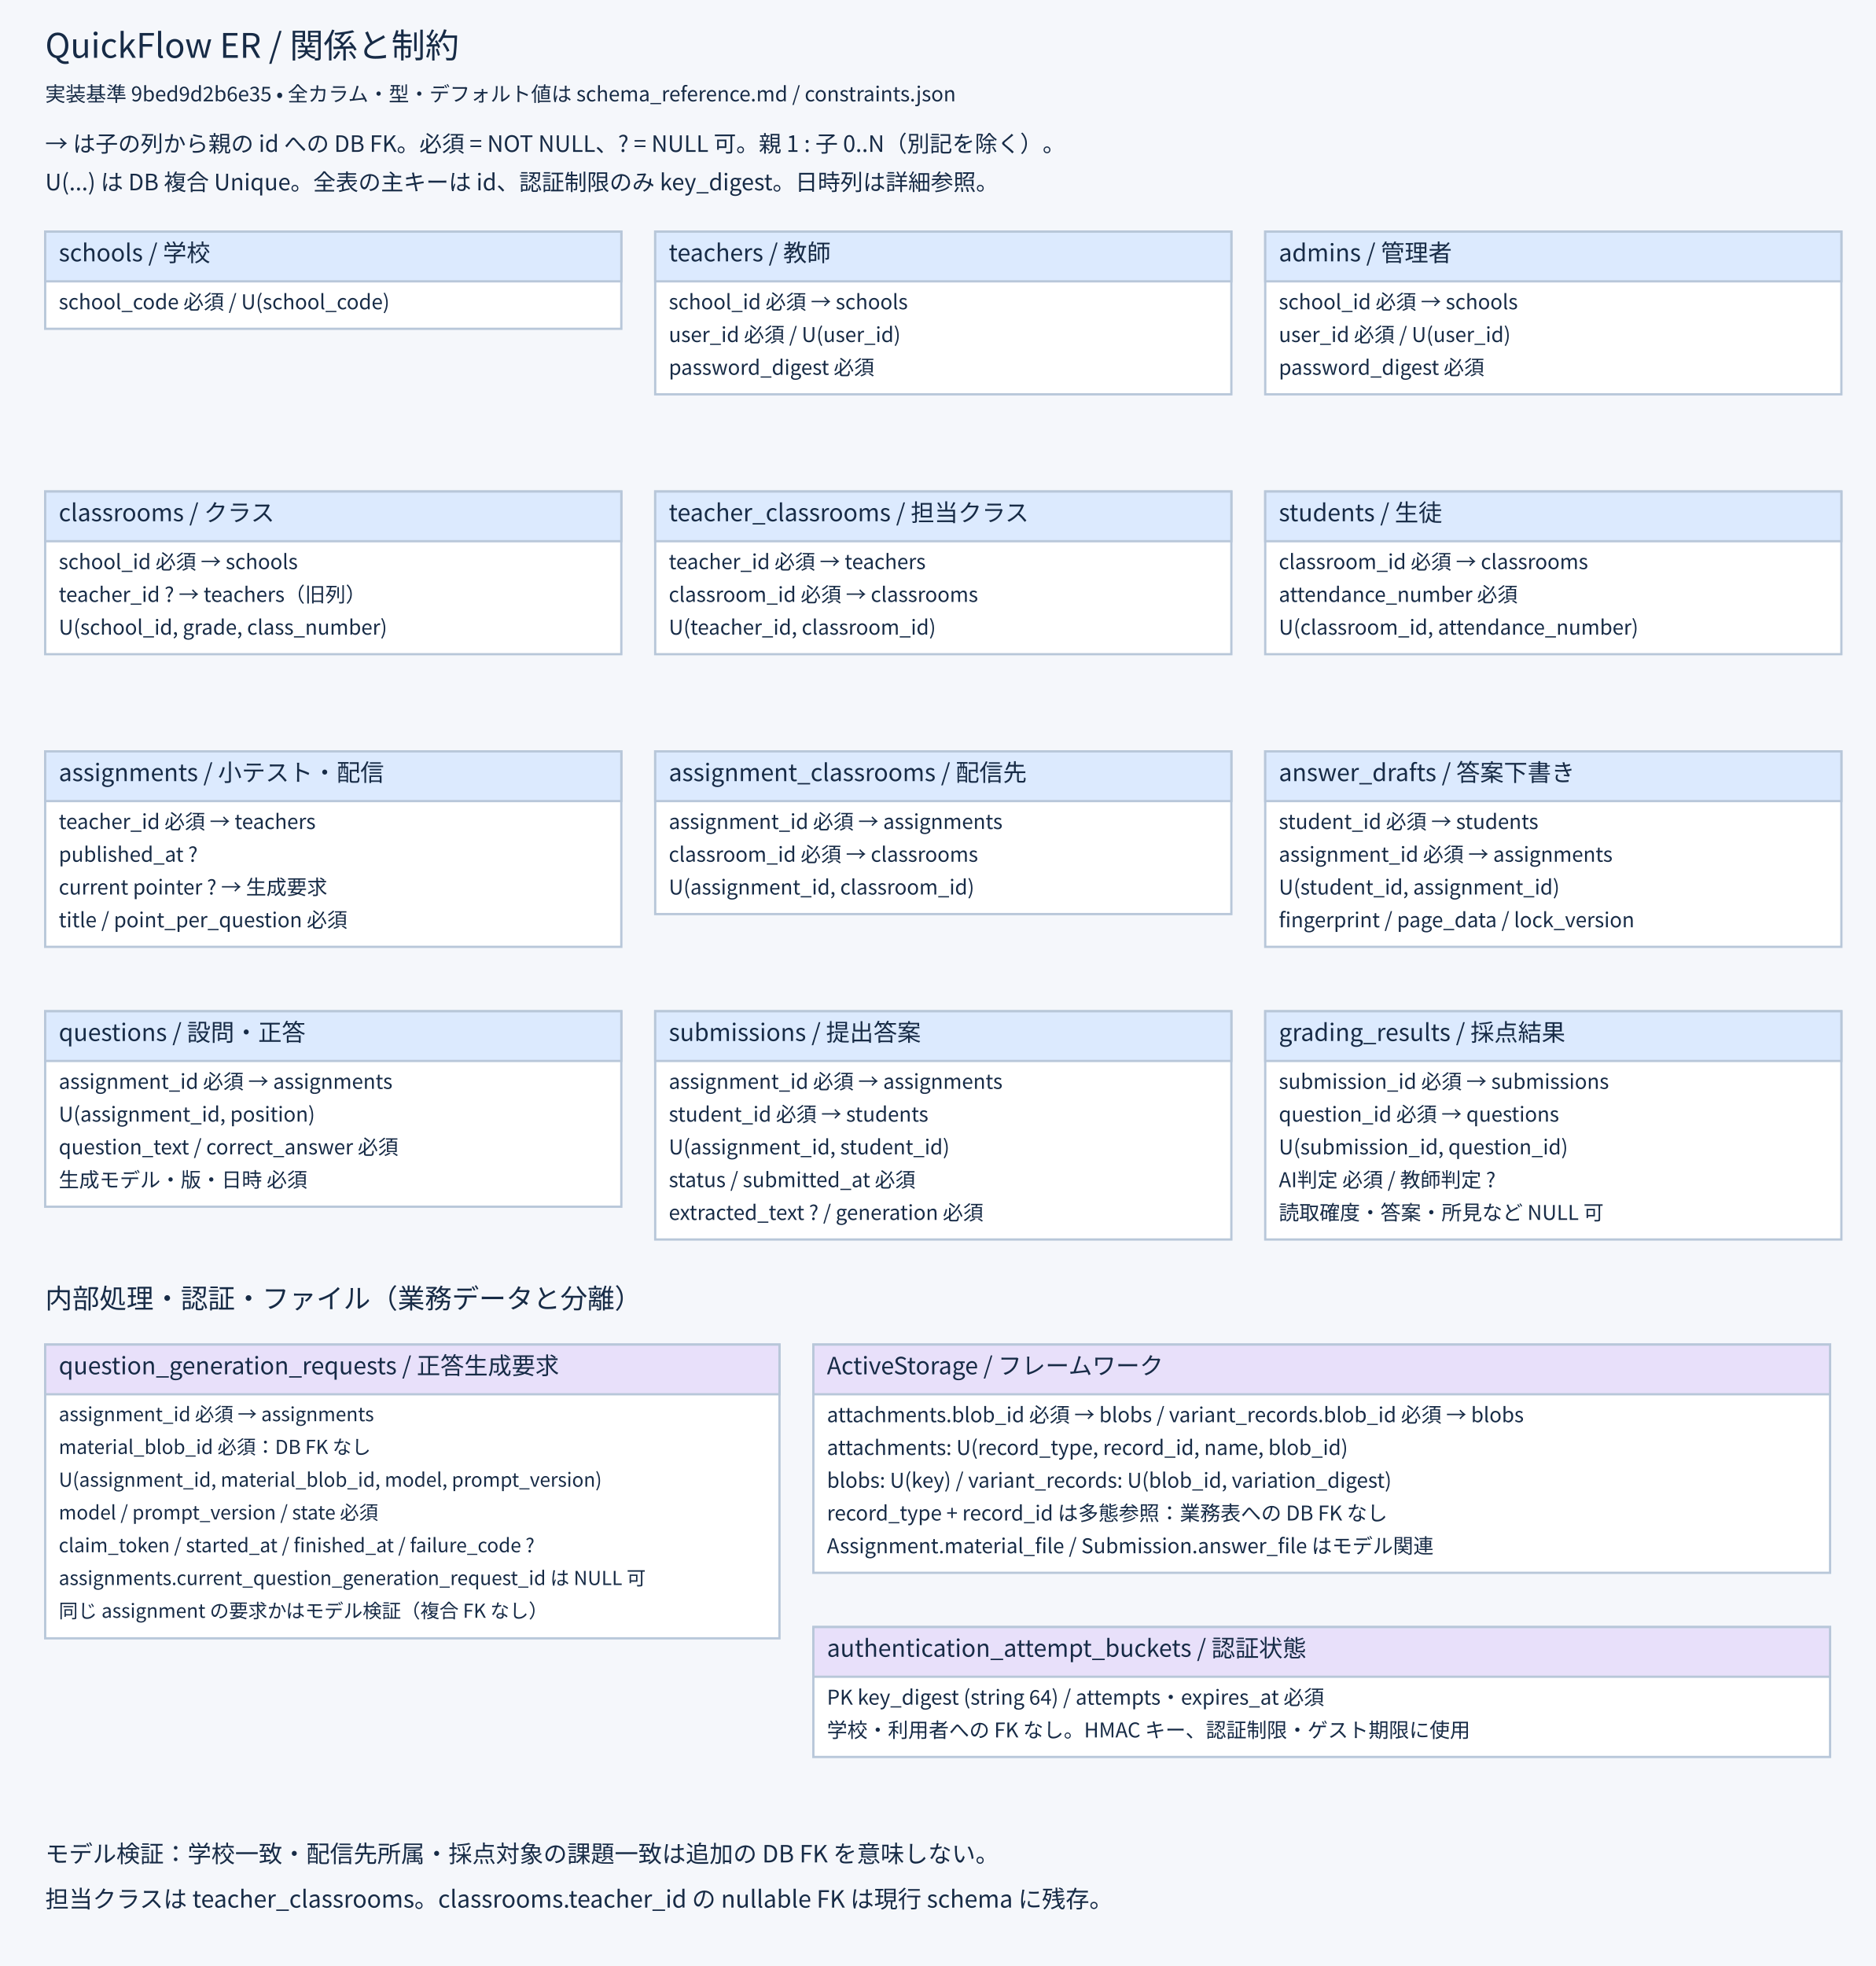
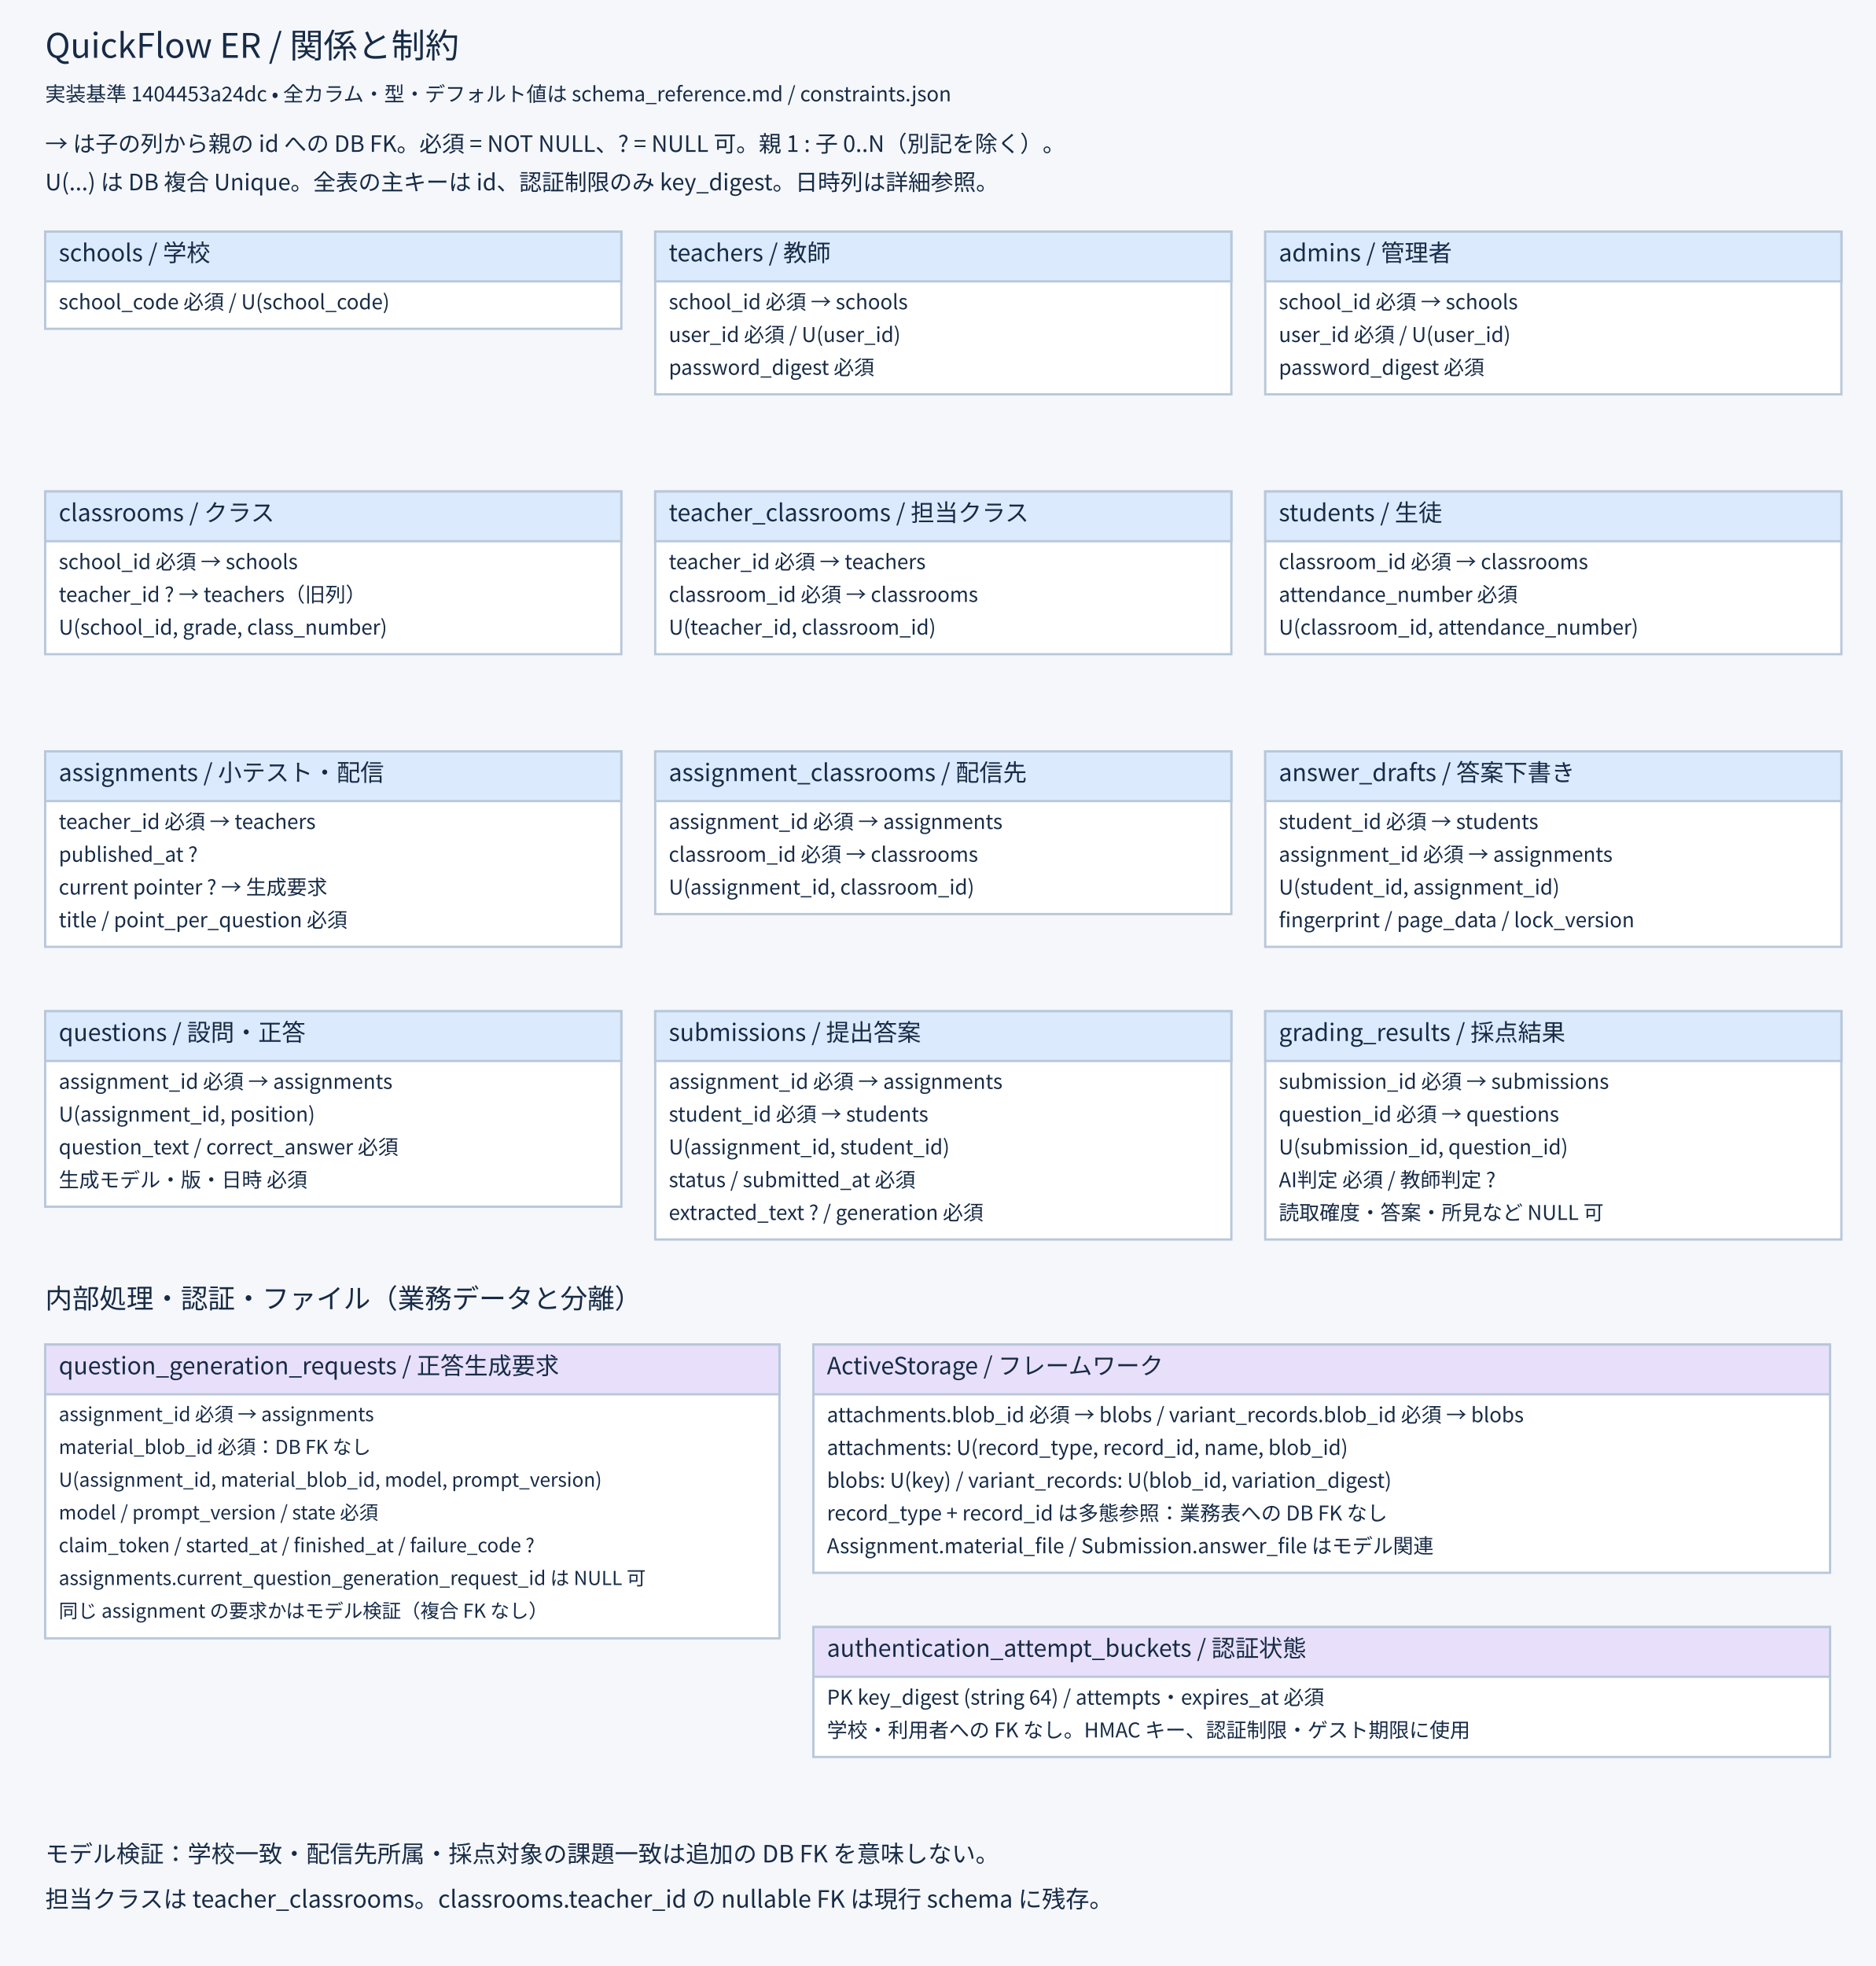
<svg xmlns="http://www.w3.org/2000/svg" width="1660" height="1740" viewBox="0 0 1660 1740" font-family="Hiragino Sans, Noto Sans CJK JP, sans-serif">
  <rect x="0" y="0" width="1660" height="1740" fill="#f5f7fb" stroke="#f5f7fb" stroke-width="2" />
  <text x="40" y="25" dominant-baseline="text-before-edge" font-size="30" fill="#172b46">QuickFlow ER / 関係と制約</text>
-   <text x="40" y="74" dominant-baseline="text-before-edge" font-size="18" fill="#172b46">実装基準 9bed9d2b6e35  •  全カラム・型・デフォルト値は schema_reference.md / constraints.json</text>
+   <text x="40" y="74" dominant-baseline="text-before-edge" font-size="18" fill="#172b46">実装基準 1404453a24dc  •  全カラム・型・デフォルト値は schema_reference.md / constraints.json</text>
  <text x="40" y="117" dominant-baseline="text-before-edge" font-size="20" fill="#172b46">→ は子の列から親の id への DB FK。必須 = NOT NULL、? = NULL 可。親 1 : 子 0..N（別記を除く）。</text>
  <text x="40" y="151" dominant-baseline="text-before-edge" font-size="20" fill="#172b46">U(...) は DB 複合 Unique。全表の主キーは id、認証制限のみ key_digest。日時列は詳細参照。</text>
  <rect x="40" y="205" width="510" height="86" fill="#ffffff" stroke="#b8c7d9" stroke-width="2" />
  <rect x="40" y="205" width="510" height="44" fill="#dceafe" stroke="#b8c7d9" stroke-width="2" />
  <text x="52" y="213" dominant-baseline="text-before-edge" font-size="21" fill="#172b46">schools / 学校</text>
  <text x="52" y="258" dominant-baseline="text-before-edge" font-size="18" fill="#172b46">school_code 必須 / U(school_code)</text>
  <rect x="580" y="205" width="510" height="144" fill="#ffffff" stroke="#b8c7d9" stroke-width="2" />
  <rect x="580" y="205" width="510" height="44" fill="#dceafe" stroke="#b8c7d9" stroke-width="2" />
  <text x="592" y="213" dominant-baseline="text-before-edge" font-size="21" fill="#172b46">teachers / 教師</text>
  <text x="592" y="258" dominant-baseline="text-before-edge" font-size="18" fill="#172b46">school_id 必須 → schools</text>
  <text x="592" y="287" dominant-baseline="text-before-edge" font-size="18" fill="#172b46">user_id 必須 / U(user_id)</text>
  <text x="592" y="316" dominant-baseline="text-before-edge" font-size="18" fill="#172b46">password_digest 必須</text>
  <rect x="1120" y="205" width="510" height="144" fill="#ffffff" stroke="#b8c7d9" stroke-width="2" />
  <rect x="1120" y="205" width="510" height="44" fill="#dceafe" stroke="#b8c7d9" stroke-width="2" />
  <text x="1132" y="213" dominant-baseline="text-before-edge" font-size="21" fill="#172b46">admins / 管理者</text>
  <text x="1132" y="258" dominant-baseline="text-before-edge" font-size="18" fill="#172b46">school_id 必須 → schools</text>
  <text x="1132" y="287" dominant-baseline="text-before-edge" font-size="18" fill="#172b46">user_id 必須 / U(user_id)</text>
  <text x="1132" y="316" dominant-baseline="text-before-edge" font-size="18" fill="#172b46">password_digest 必須</text>
  <rect x="40" y="435" width="510" height="144" fill="#ffffff" stroke="#b8c7d9" stroke-width="2" />
  <rect x="40" y="435" width="510" height="44" fill="#dceafe" stroke="#b8c7d9" stroke-width="2" />
  <text x="52" y="443" dominant-baseline="text-before-edge" font-size="21" fill="#172b46">classrooms / クラス</text>
  <text x="52" y="488" dominant-baseline="text-before-edge" font-size="18" fill="#172b46">school_id 必須 → schools</text>
  <text x="52" y="517" dominant-baseline="text-before-edge" font-size="18" fill="#172b46">teacher_id ? → teachers（旧列）</text>
  <text x="52" y="546" dominant-baseline="text-before-edge" font-size="18" fill="#172b46">U(school_id, grade, class_number)</text>
  <rect x="580" y="435" width="510" height="144" fill="#ffffff" stroke="#b8c7d9" stroke-width="2" />
  <rect x="580" y="435" width="510" height="44" fill="#dceafe" stroke="#b8c7d9" stroke-width="2" />
  <text x="592" y="443" dominant-baseline="text-before-edge" font-size="21" fill="#172b46">teacher_classrooms / 担当クラス</text>
  <text x="592" y="488" dominant-baseline="text-before-edge" font-size="18" fill="#172b46">teacher_id 必須 → teachers</text>
  <text x="592" y="517" dominant-baseline="text-before-edge" font-size="18" fill="#172b46">classroom_id 必須 → classrooms</text>
  <text x="592" y="546" dominant-baseline="text-before-edge" font-size="18" fill="#172b46">U(teacher_id, classroom_id)</text>
  <rect x="1120" y="435" width="510" height="144" fill="#ffffff" stroke="#b8c7d9" stroke-width="2" />
  <rect x="1120" y="435" width="510" height="44" fill="#dceafe" stroke="#b8c7d9" stroke-width="2" />
  <text x="1132" y="443" dominant-baseline="text-before-edge" font-size="21" fill="#172b46">students / 生徒</text>
  <text x="1132" y="488" dominant-baseline="text-before-edge" font-size="18" fill="#172b46">classroom_id 必須 → classrooms</text>
  <text x="1132" y="517" dominant-baseline="text-before-edge" font-size="18" fill="#172b46">attendance_number 必須</text>
  <text x="1132" y="546" dominant-baseline="text-before-edge" font-size="18" fill="#172b46">U(classroom_id, attendance_number)</text>
  <rect x="40" y="665" width="510" height="173" fill="#ffffff" stroke="#b8c7d9" stroke-width="2" />
  <rect x="40" y="665" width="510" height="44" fill="#dceafe" stroke="#b8c7d9" stroke-width="2" />
  <text x="52" y="673" dominant-baseline="text-before-edge" font-size="21" fill="#172b46">assignments / 小テスト・配信</text>
  <text x="52" y="718" dominant-baseline="text-before-edge" font-size="18" fill="#172b46">teacher_id 必須 → teachers</text>
  <text x="52" y="747" dominant-baseline="text-before-edge" font-size="18" fill="#172b46">published_at ?</text>
  <text x="52" y="776" dominant-baseline="text-before-edge" font-size="18" fill="#172b46">current pointer ? → 生成要求</text>
  <text x="52" y="805" dominant-baseline="text-before-edge" font-size="18" fill="#172b46">title / point_per_question 必須</text>
  <rect x="580" y="665" width="510" height="144" fill="#ffffff" stroke="#b8c7d9" stroke-width="2" />
  <rect x="580" y="665" width="510" height="44" fill="#dceafe" stroke="#b8c7d9" stroke-width="2" />
  <text x="592" y="673" dominant-baseline="text-before-edge" font-size="21" fill="#172b46">assignment_classrooms / 配信先</text>
  <text x="592" y="718" dominant-baseline="text-before-edge" font-size="18" fill="#172b46">assignment_id 必須 → assignments</text>
  <text x="592" y="747" dominant-baseline="text-before-edge" font-size="18" fill="#172b46">classroom_id 必須 → classrooms</text>
  <text x="592" y="776" dominant-baseline="text-before-edge" font-size="18" fill="#172b46">U(assignment_id, classroom_id)</text>
  <rect x="1120" y="665" width="510" height="173" fill="#ffffff" stroke="#b8c7d9" stroke-width="2" />
  <rect x="1120" y="665" width="510" height="44" fill="#dceafe" stroke="#b8c7d9" stroke-width="2" />
  <text x="1132" y="673" dominant-baseline="text-before-edge" font-size="21" fill="#172b46">answer_drafts / 答案下書き</text>
  <text x="1132" y="718" dominant-baseline="text-before-edge" font-size="18" fill="#172b46">student_id 必須 → students</text>
  <text x="1132" y="747" dominant-baseline="text-before-edge" font-size="18" fill="#172b46">assignment_id 必須 → assignments</text>
  <text x="1132" y="776" dominant-baseline="text-before-edge" font-size="18" fill="#172b46">U(student_id, assignment_id)</text>
  <text x="1132" y="805" dominant-baseline="text-before-edge" font-size="18" fill="#172b46">fingerprint / page_data / lock_version</text>
  <rect x="40" y="895" width="510" height="173" fill="#ffffff" stroke="#b8c7d9" stroke-width="2" />
  <rect x="40" y="895" width="510" height="44" fill="#dceafe" stroke="#b8c7d9" stroke-width="2" />
  <text x="52" y="903" dominant-baseline="text-before-edge" font-size="21" fill="#172b46">questions / 設問・正答</text>
  <text x="52" y="948" dominant-baseline="text-before-edge" font-size="18" fill="#172b46">assignment_id 必須 → assignments</text>
  <text x="52" y="977" dominant-baseline="text-before-edge" font-size="18" fill="#172b46">U(assignment_id, position)</text>
  <text x="52" y="1006" dominant-baseline="text-before-edge" font-size="18" fill="#172b46">question_text / correct_answer 必須</text>
  <text x="52" y="1035" dominant-baseline="text-before-edge" font-size="18" fill="#172b46">生成モデル・版・日時 必須</text>
  <rect x="580" y="895" width="510" height="202" fill="#ffffff" stroke="#b8c7d9" stroke-width="2" />
  <rect x="580" y="895" width="510" height="44" fill="#dceafe" stroke="#b8c7d9" stroke-width="2" />
  <text x="592" y="903" dominant-baseline="text-before-edge" font-size="21" fill="#172b46">submissions / 提出答案</text>
  <text x="592" y="948" dominant-baseline="text-before-edge" font-size="18" fill="#172b46">assignment_id 必須 → assignments</text>
  <text x="592" y="977" dominant-baseline="text-before-edge" font-size="18" fill="#172b46">student_id 必須 → students</text>
  <text x="592" y="1006" dominant-baseline="text-before-edge" font-size="18" fill="#172b46">U(assignment_id, student_id)</text>
  <text x="592" y="1035" dominant-baseline="text-before-edge" font-size="18" fill="#172b46">status / submitted_at 必須</text>
  <text x="592" y="1064" dominant-baseline="text-before-edge" font-size="18" fill="#172b46">extracted_text ? / generation 必須</text>
  <rect x="1120" y="895" width="510" height="202" fill="#ffffff" stroke="#b8c7d9" stroke-width="2" />
  <rect x="1120" y="895" width="510" height="44" fill="#dceafe" stroke="#b8c7d9" stroke-width="2" />
  <text x="1132" y="903" dominant-baseline="text-before-edge" font-size="21" fill="#172b46">grading_results / 採点結果</text>
  <text x="1132" y="948" dominant-baseline="text-before-edge" font-size="18" fill="#172b46">submission_id 必須 → submissions</text>
  <text x="1132" y="977" dominant-baseline="text-before-edge" font-size="18" fill="#172b46">question_id 必須 → questions</text>
  <text x="1132" y="1006" dominant-baseline="text-before-edge" font-size="18" fill="#172b46">U(submission_id, question_id)</text>
  <text x="1132" y="1035" dominant-baseline="text-before-edge" font-size="18" fill="#172b46">AI判定 必須 / 教師判定 ?</text>
  <text x="1132" y="1064" dominant-baseline="text-before-edge" font-size="18" fill="#172b46">読取確度・答案・所見など NULL 可</text>
  <text x="40" y="1137" dominant-baseline="text-before-edge" font-size="24" fill="#172b46">内部処理・認証・ファイル（業務データと分離）</text>
  <rect x="40" y="1190" width="650" height="260" fill="#ffffff" stroke="#b8c7d9" stroke-width="2" />
  <rect x="40" y="1190" width="650" height="44" fill="#e8e0fa" stroke="#b8c7d9" stroke-width="2" />
  <text x="52" y="1198" dominant-baseline="text-before-edge" font-size="21" fill="#172b46">question_generation_requests / 正答生成要求</text>
  <text x="52" y="1243" dominant-baseline="text-before-edge" font-size="17" fill="#172b46">assignment_id 必須 → assignments</text>
  <text x="52" y="1272" dominant-baseline="text-before-edge" font-size="17" fill="#172b46">material_blob_id 必須：DB FK なし</text>
  <text x="52" y="1301" dominant-baseline="text-before-edge" font-size="17" fill="#172b46">U(assignment_id, material_blob_id, model, prompt_version)</text>
  <text x="52" y="1330" dominant-baseline="text-before-edge" font-size="17" fill="#172b46">model / prompt_version / state 必須</text>
  <text x="52" y="1359" dominant-baseline="text-before-edge" font-size="17" fill="#172b46">claim_token / started_at / finished_at / failure_code ?</text>
  <text x="52" y="1388" dominant-baseline="text-before-edge" font-size="17" fill="#172b46">assignments.current_question_generation_request_id は NULL 可</text>
  <text x="52" y="1417" dominant-baseline="text-before-edge" font-size="17" fill="#172b46">同じ assignment の要求かはモデル検証（複合 FK なし）</text>
  <rect x="720" y="1190" width="900" height="202" fill="#ffffff" stroke="#b8c7d9" stroke-width="2" />
  <rect x="720" y="1190" width="900" height="44" fill="#e8e0fa" stroke="#b8c7d9" stroke-width="2" />
  <text x="732" y="1198" dominant-baseline="text-before-edge" font-size="21" fill="#172b46">ActiveStorage / フレームワーク</text>
  <text x="732" y="1243" dominant-baseline="text-before-edge" font-size="18" fill="#172b46">attachments.blob_id 必須 → blobs / variant_records.blob_id 必須 → blobs</text>
  <text x="732" y="1272" dominant-baseline="text-before-edge" font-size="18" fill="#172b46">attachments: U(record_type, record_id, name, blob_id)</text>
  <text x="732" y="1301" dominant-baseline="text-before-edge" font-size="18" fill="#172b46">blobs: U(key) / variant_records: U(blob_id, variation_digest)</text>
  <text x="732" y="1330" dominant-baseline="text-before-edge" font-size="18" fill="#172b46">record_type + record_id は多態参照：業務表への DB FK なし</text>
  <text x="732" y="1359" dominant-baseline="text-before-edge" font-size="18" fill="#172b46">Assignment.material_file / Submission.answer_file はモデル関連</text>
  <rect x="720" y="1440" width="900" height="115" fill="#ffffff" stroke="#b8c7d9" stroke-width="2" />
  <rect x="720" y="1440" width="900" height="44" fill="#e8e0fa" stroke="#b8c7d9" stroke-width="2" />
  <text x="732" y="1448" dominant-baseline="text-before-edge" font-size="21" fill="#172b46">authentication_attempt_buckets / 認証状態</text>
  <text x="732" y="1493" dominant-baseline="text-before-edge" font-size="18" fill="#172b46">PK key_digest (string 64) / attempts・expires_at 必須</text>
  <text x="732" y="1522" dominant-baseline="text-before-edge" font-size="18" fill="#172b46">学校・利用者への FK なし。HMAC キー、認証制限・ゲスト期限に使用</text>
  <text x="40" y="1630" dominant-baseline="text-before-edge" font-size="21" fill="#172b46">モデル検証：学校一致・配信先所属・採点対象の課題一致は追加の DB FK を意味しない。</text>
  <text x="40" y="1670" dominant-baseline="text-before-edge" font-size="21" fill="#172b46">担当クラスは teacher_classrooms。classrooms.teacher_id の nullable FK は現行 schema に残存。</text>
</svg>
